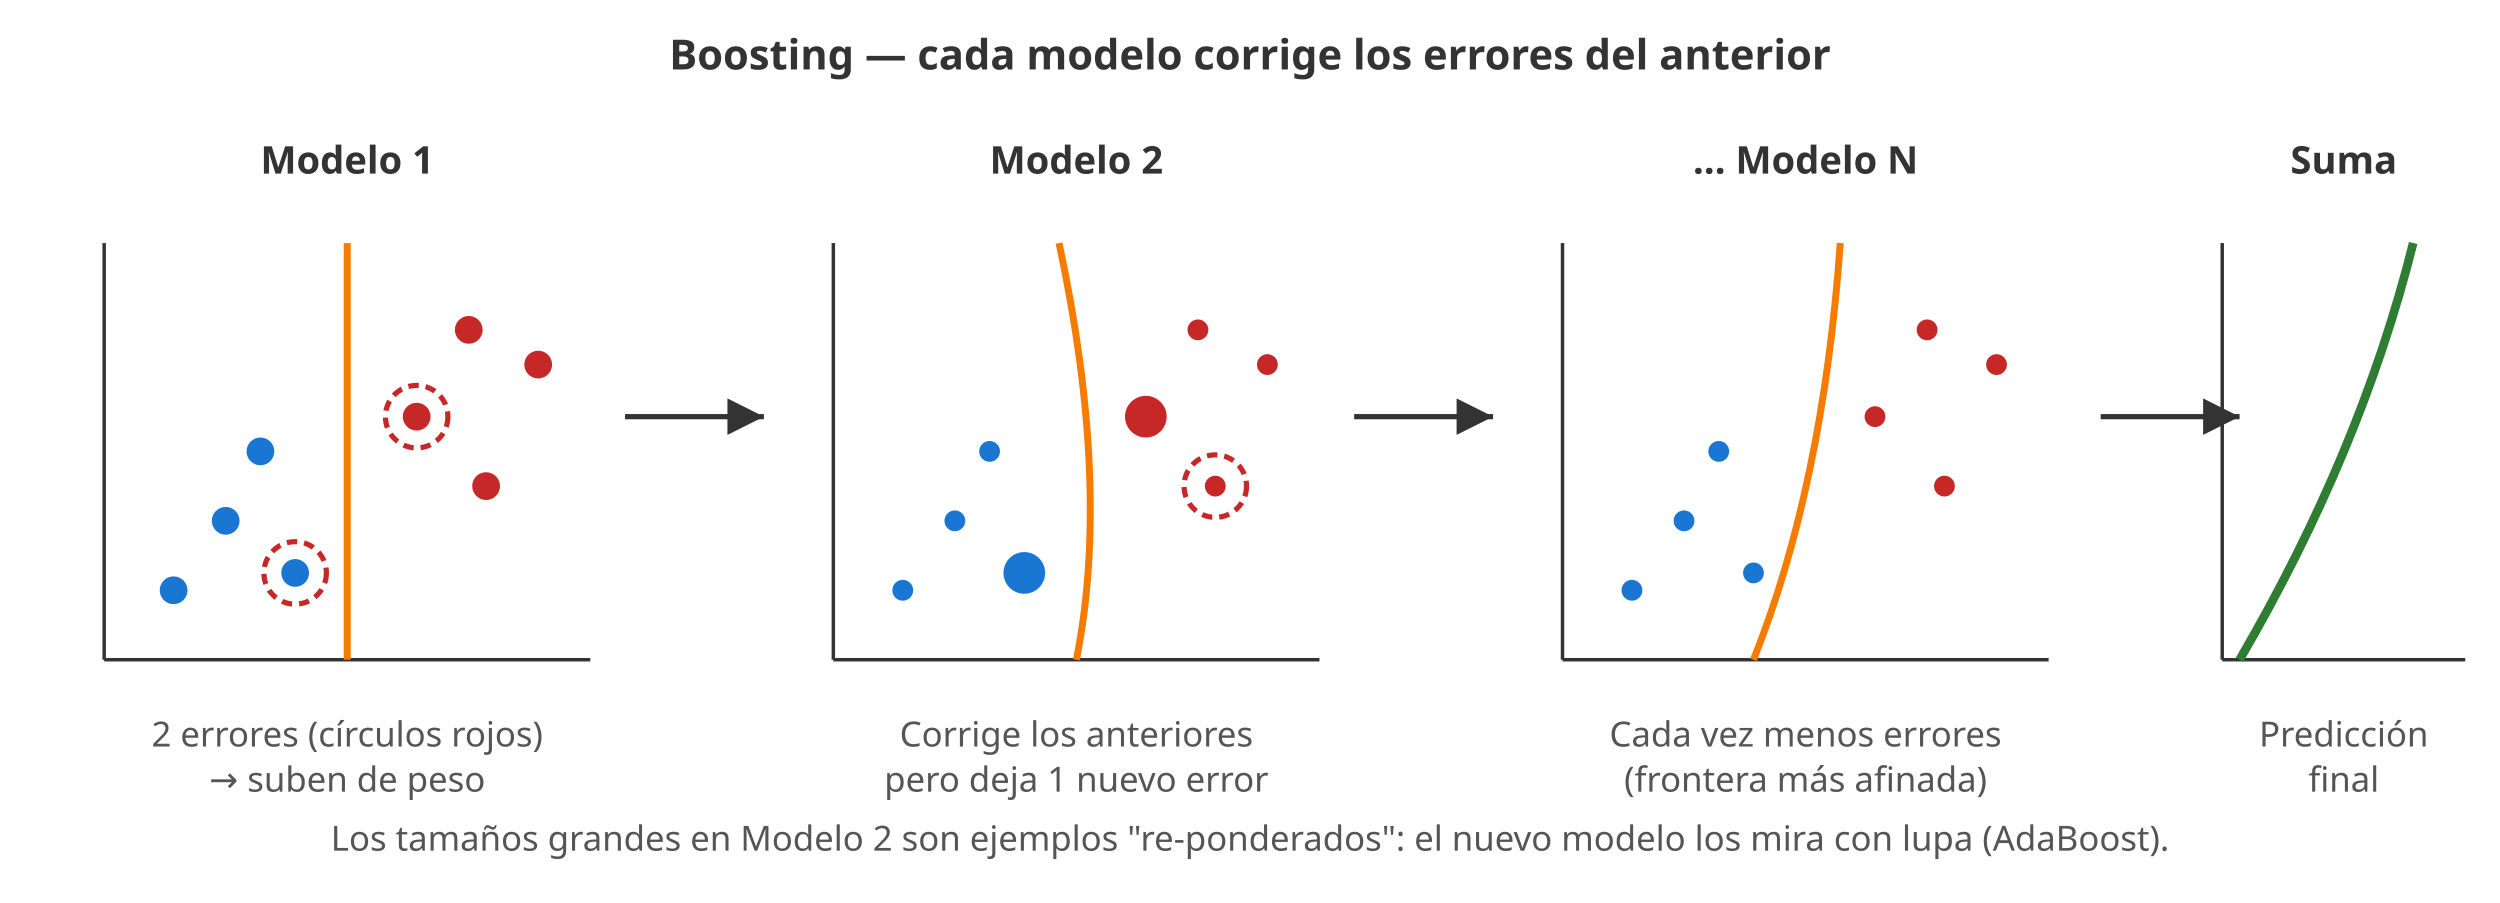
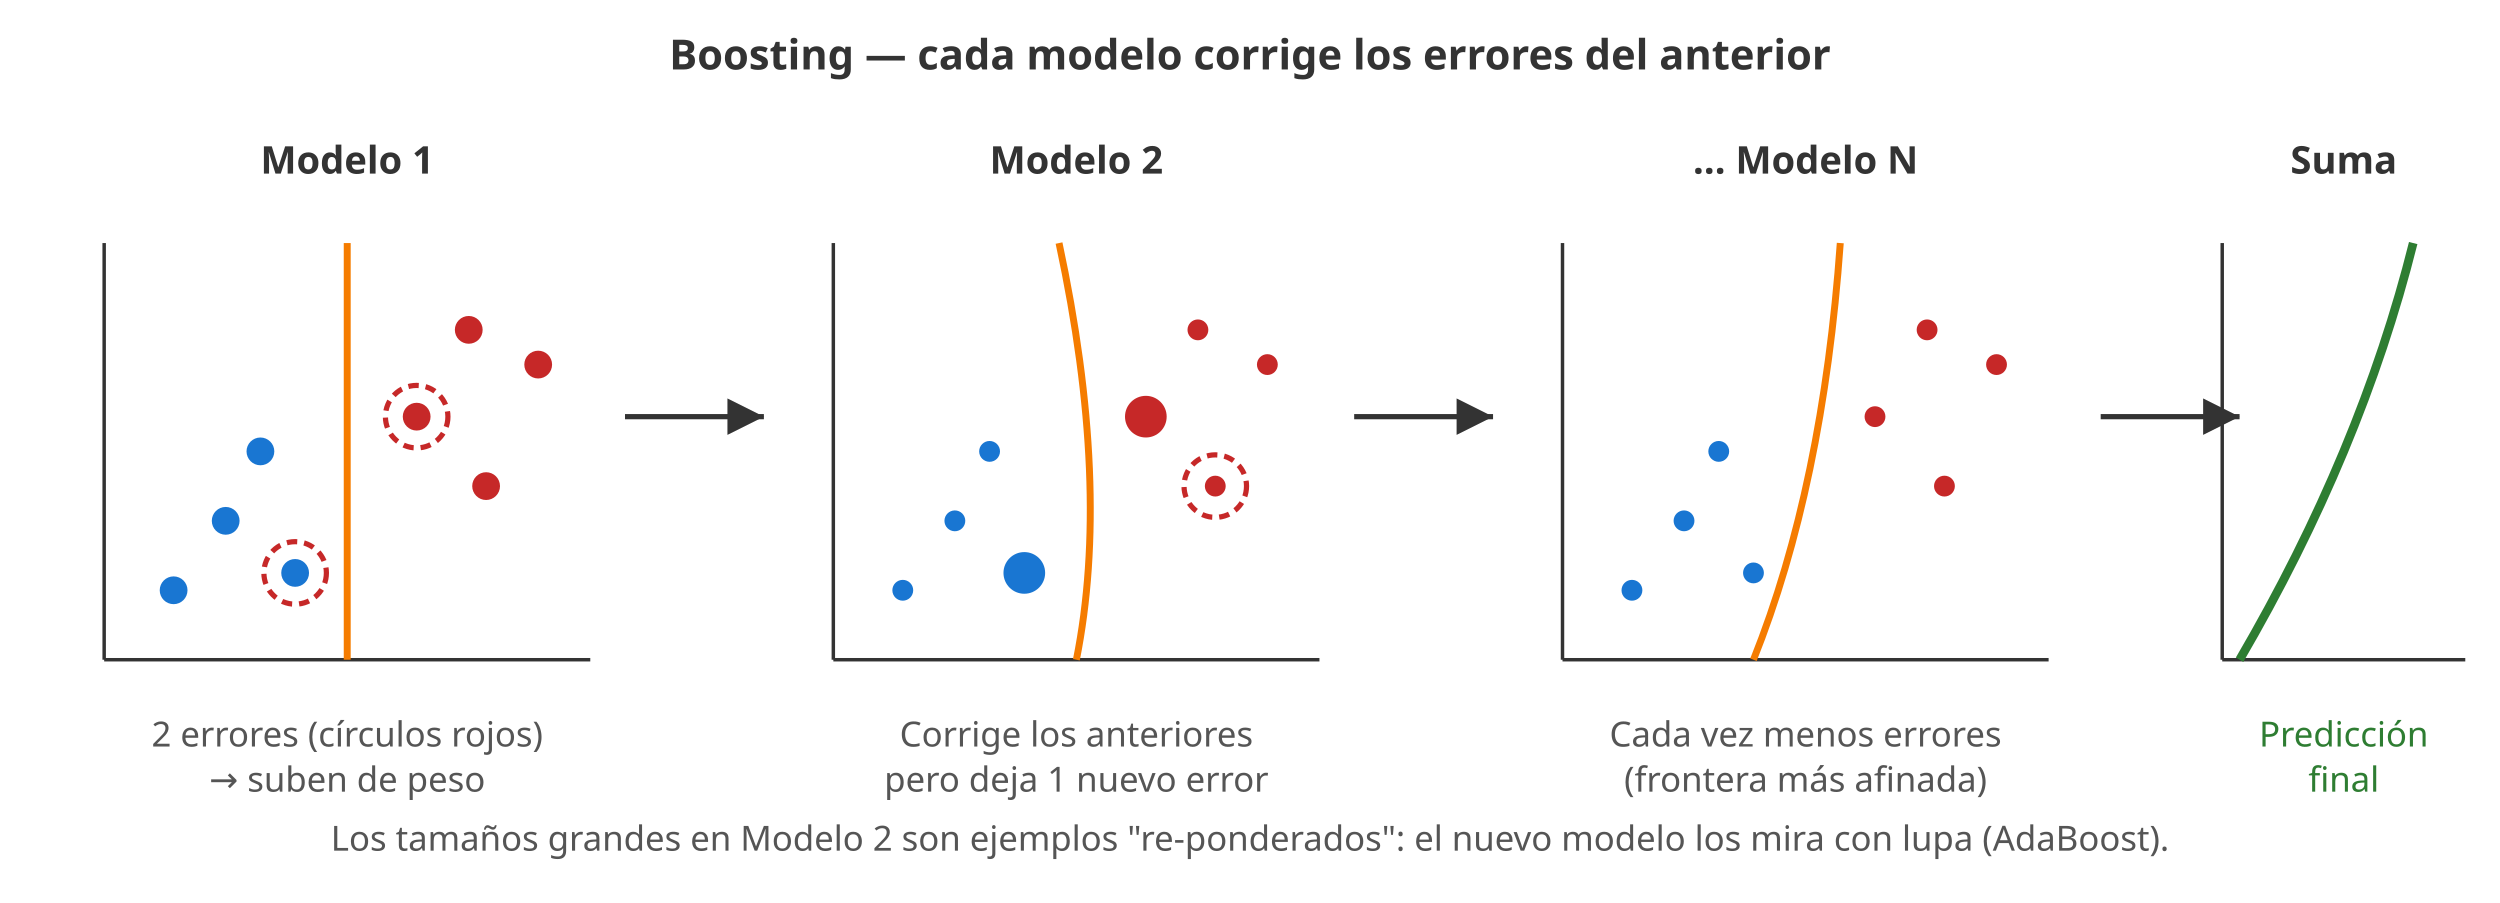
<svg xmlns="http://www.w3.org/2000/svg" viewBox="0 0 720 260" width="100%" role="img" aria-label="Boosting secuencial corrigiendo errores">
  <style>
    .t{font-family:sans-serif;font-size:12px;font-weight:bold;fill:#333}
    .s{font-family:sans-serif;font-size:11px;fill:#333}
    .ss{font-family:sans-serif;font-size:10px;fill:#555}
    .ax{stroke:#333;stroke-width:1}
    .A{fill:#1976d2}
    .B{fill:#c62828}
    .arr{stroke:#333;stroke-width:1.5;fill:none;marker-end:url(#a9)}
    .final{stroke:#2e7d32;stroke-width:2.5}
  </style>
  <defs>
    <marker id="a9" viewBox="0 0 10 10" refX="10" refY="5" markerWidth="7" markerHeight="7" orient="auto-start-reverse">
      <path d="M 0 0 L 10 5 L 0 10 z" fill="#333" />
    </marker>
  </defs>
-   <text x="360" y="20" text-anchor="middle" class="t">Boosting — cada modelo corrige los errores del anterior</text>
+   <text x="360" y="20" class="t" style="text-anchor:middle">Boosting — cada modelo corrige los errores del anterior</text>
  <g transform="translate(20,50)">
-     <text x="80" y="0" text-anchor="middle" class="s" font-weight="bold">Modelo 1</text>
+     <text x="80" y="0" class="s" style="font-weight:bold;text-anchor:middle">Modelo 1</text>
    <line class="ax" x1="10" y1="140" x2="150" y2="140" />
    <line class="ax" x1="10" y1="20" x2="10" y2="140" />
    <circle class="A" cx="30" cy="120" r="4" />
    <circle class="A" cx="45" cy="100" r="4" />
    <circle class="A" cx="65" cy="115" r="4" />
    <circle class="A" cx="55" cy="80" r="4" />
    <circle class="B" cx="100" cy="70" r="4" />
    <circle class="B" cx="120" cy="90" r="4" />
    <circle class="B" cx="135" cy="55" r="4" />
    <circle class="B" cx="115" cy="45" r="4" />
    <line stroke="#f57c00" stroke-width="2" x1="80" y1="20" x2="80" y2="140" />
    <circle cx="65" cy="115" r="9" fill="none" stroke="#c62828" stroke-width="1.5" stroke-dasharray="3,2" />
    <circle cx="100" cy="70" r="9" fill="none" stroke="#c62828" stroke-width="1.5" stroke-dasharray="3,2" />
-     <text x="80" y="165" text-anchor="middle" class="ss">2 errores (círculos rojos)</text>
-     <text x="80" y="178" text-anchor="middle" class="ss">→ suben de peso</text>
+     <text x="80" y="165" class="ss" style="text-anchor:middle">2 errores (círculos rojos)</text>
+     <text x="80" y="178" class="ss" style="text-anchor:middle">→ suben de peso</text>
  </g>
  <path class="arr" d="M 180,120 L 220,120" />
  <g transform="translate(230,50)">
-     <text x="80" y="0" text-anchor="middle" class="s" font-weight="bold">Modelo 2</text>
+     <text x="80" y="0" class="s" style="font-weight:bold;text-anchor:middle">Modelo 2</text>
    <line class="ax" x1="10" y1="140" x2="150" y2="140" />
    <line class="ax" x1="10" y1="20" x2="10" y2="140" />
    <circle class="A" cx="30" cy="120" r="3" />
    <circle class="A" cx="45" cy="100" r="3" />
    <circle class="A" cx="65" cy="115" r="6" />
    <circle class="A" cx="55" cy="80" r="3" />
    <circle class="B" cx="100" cy="70" r="6" />
    <circle class="B" cx="120" cy="90" r="3" />
    <circle class="B" cx="135" cy="55" r="3" />
    <circle class="B" cx="115" cy="45" r="3" />
    <path fill="none" stroke="#f57c00" stroke-width="2" d="M 80,140 Q 90,90 75,20" />
    <circle cx="120" cy="90" r="9" fill="none" stroke="#c62828" stroke-width="1.5" stroke-dasharray="3,2" />
-     <text x="80" y="165" text-anchor="middle" class="ss">Corrige los anteriores</text>
-     <text x="80" y="178" text-anchor="middle" class="ss">pero deja 1 nuevo error</text>
+     <text x="80" y="165" class="ss" style="text-anchor:middle">Corrige los anteriores</text>
+     <text x="80" y="178" class="ss" style="text-anchor:middle">pero deja 1 nuevo error</text>
  </g>
  <path class="arr" d="M 390,120 L 430,120" />
  <g transform="translate(440,50)">
-     <text x="80" y="0" text-anchor="middle" class="s" font-weight="bold">... Modelo N</text>
+     <text x="80" y="0" class="s" style="font-weight:bold;text-anchor:middle">... Modelo N</text>
    <line class="ax" x1="10" y1="140" x2="150" y2="140" />
    <line class="ax" x1="10" y1="20" x2="10" y2="140" />
    <circle class="A" cx="30" cy="120" r="3" />
    <circle class="A" cx="45" cy="100" r="3" />
    <circle class="A" cx="65" cy="115" r="3" />
    <circle class="A" cx="55" cy="80" r="3" />
    <circle class="B" cx="100" cy="70" r="3" />
    <circle class="B" cx="120" cy="90" r="3" />
    <circle class="B" cx="135" cy="55" r="3" />
    <circle class="B" cx="115" cy="45" r="3" />
    <path fill="none" stroke="#f57c00" stroke-width="2" d="M 65,140 Q 85,90 90,20" />
-     <text x="80" y="165" text-anchor="middle" class="ss">Cada vez menos errores</text>
-     <text x="80" y="178" text-anchor="middle" class="ss">(frontera más afinada)</text>
+     <text x="80" y="165" class="ss" style="text-anchor:middle">Cada vez menos errores</text>
+     <text x="80" y="178" class="ss" style="text-anchor:middle">(frontera más afinada)</text>
  </g>
  <path class="arr" d="M 605,120 L 645,120" />
  <g transform="translate(640,50)">
-     <text x="35" y="0" text-anchor="middle" class="s" font-weight="bold">Suma</text>
+     <text x="35" y="0" class="s" style="font-weight:bold;text-anchor:middle">Suma</text>
    <line class="ax" x1="0" y1="140" x2="70" y2="140" />
    <line class="ax" x1="0" y1="20" x2="0" y2="140" />
    <path class="final" fill="none" d="M 5,140 Q 40,80 55,20" />
-     <text x="35" y="165" text-anchor="middle" class="ss" fill="#2e7d32">Predicción</text>
-     <text x="35" y="178" text-anchor="middle" class="ss" fill="#2e7d32">final</text>
+     <text x="35" y="165" class="ss" style="fill:#2e7d32;text-anchor:middle">Predicción</text>
+     <text x="35" y="178" class="ss" style="fill:#2e7d32;text-anchor:middle">final</text>
  </g>
-   <text x="360" y="245" text-anchor="middle" class="ss">Los tamaños grandes en Modelo 2 son ejemplos "re-ponderados": el nuevo modelo los mira con lupa (AdaBoost).</text>
+   <text x="360" y="245" class="ss" style="text-anchor:middle">Los tamaños grandes en Modelo 2 son ejemplos "re-ponderados": el nuevo modelo los mira con lupa (AdaBoost).</text>
</svg>
